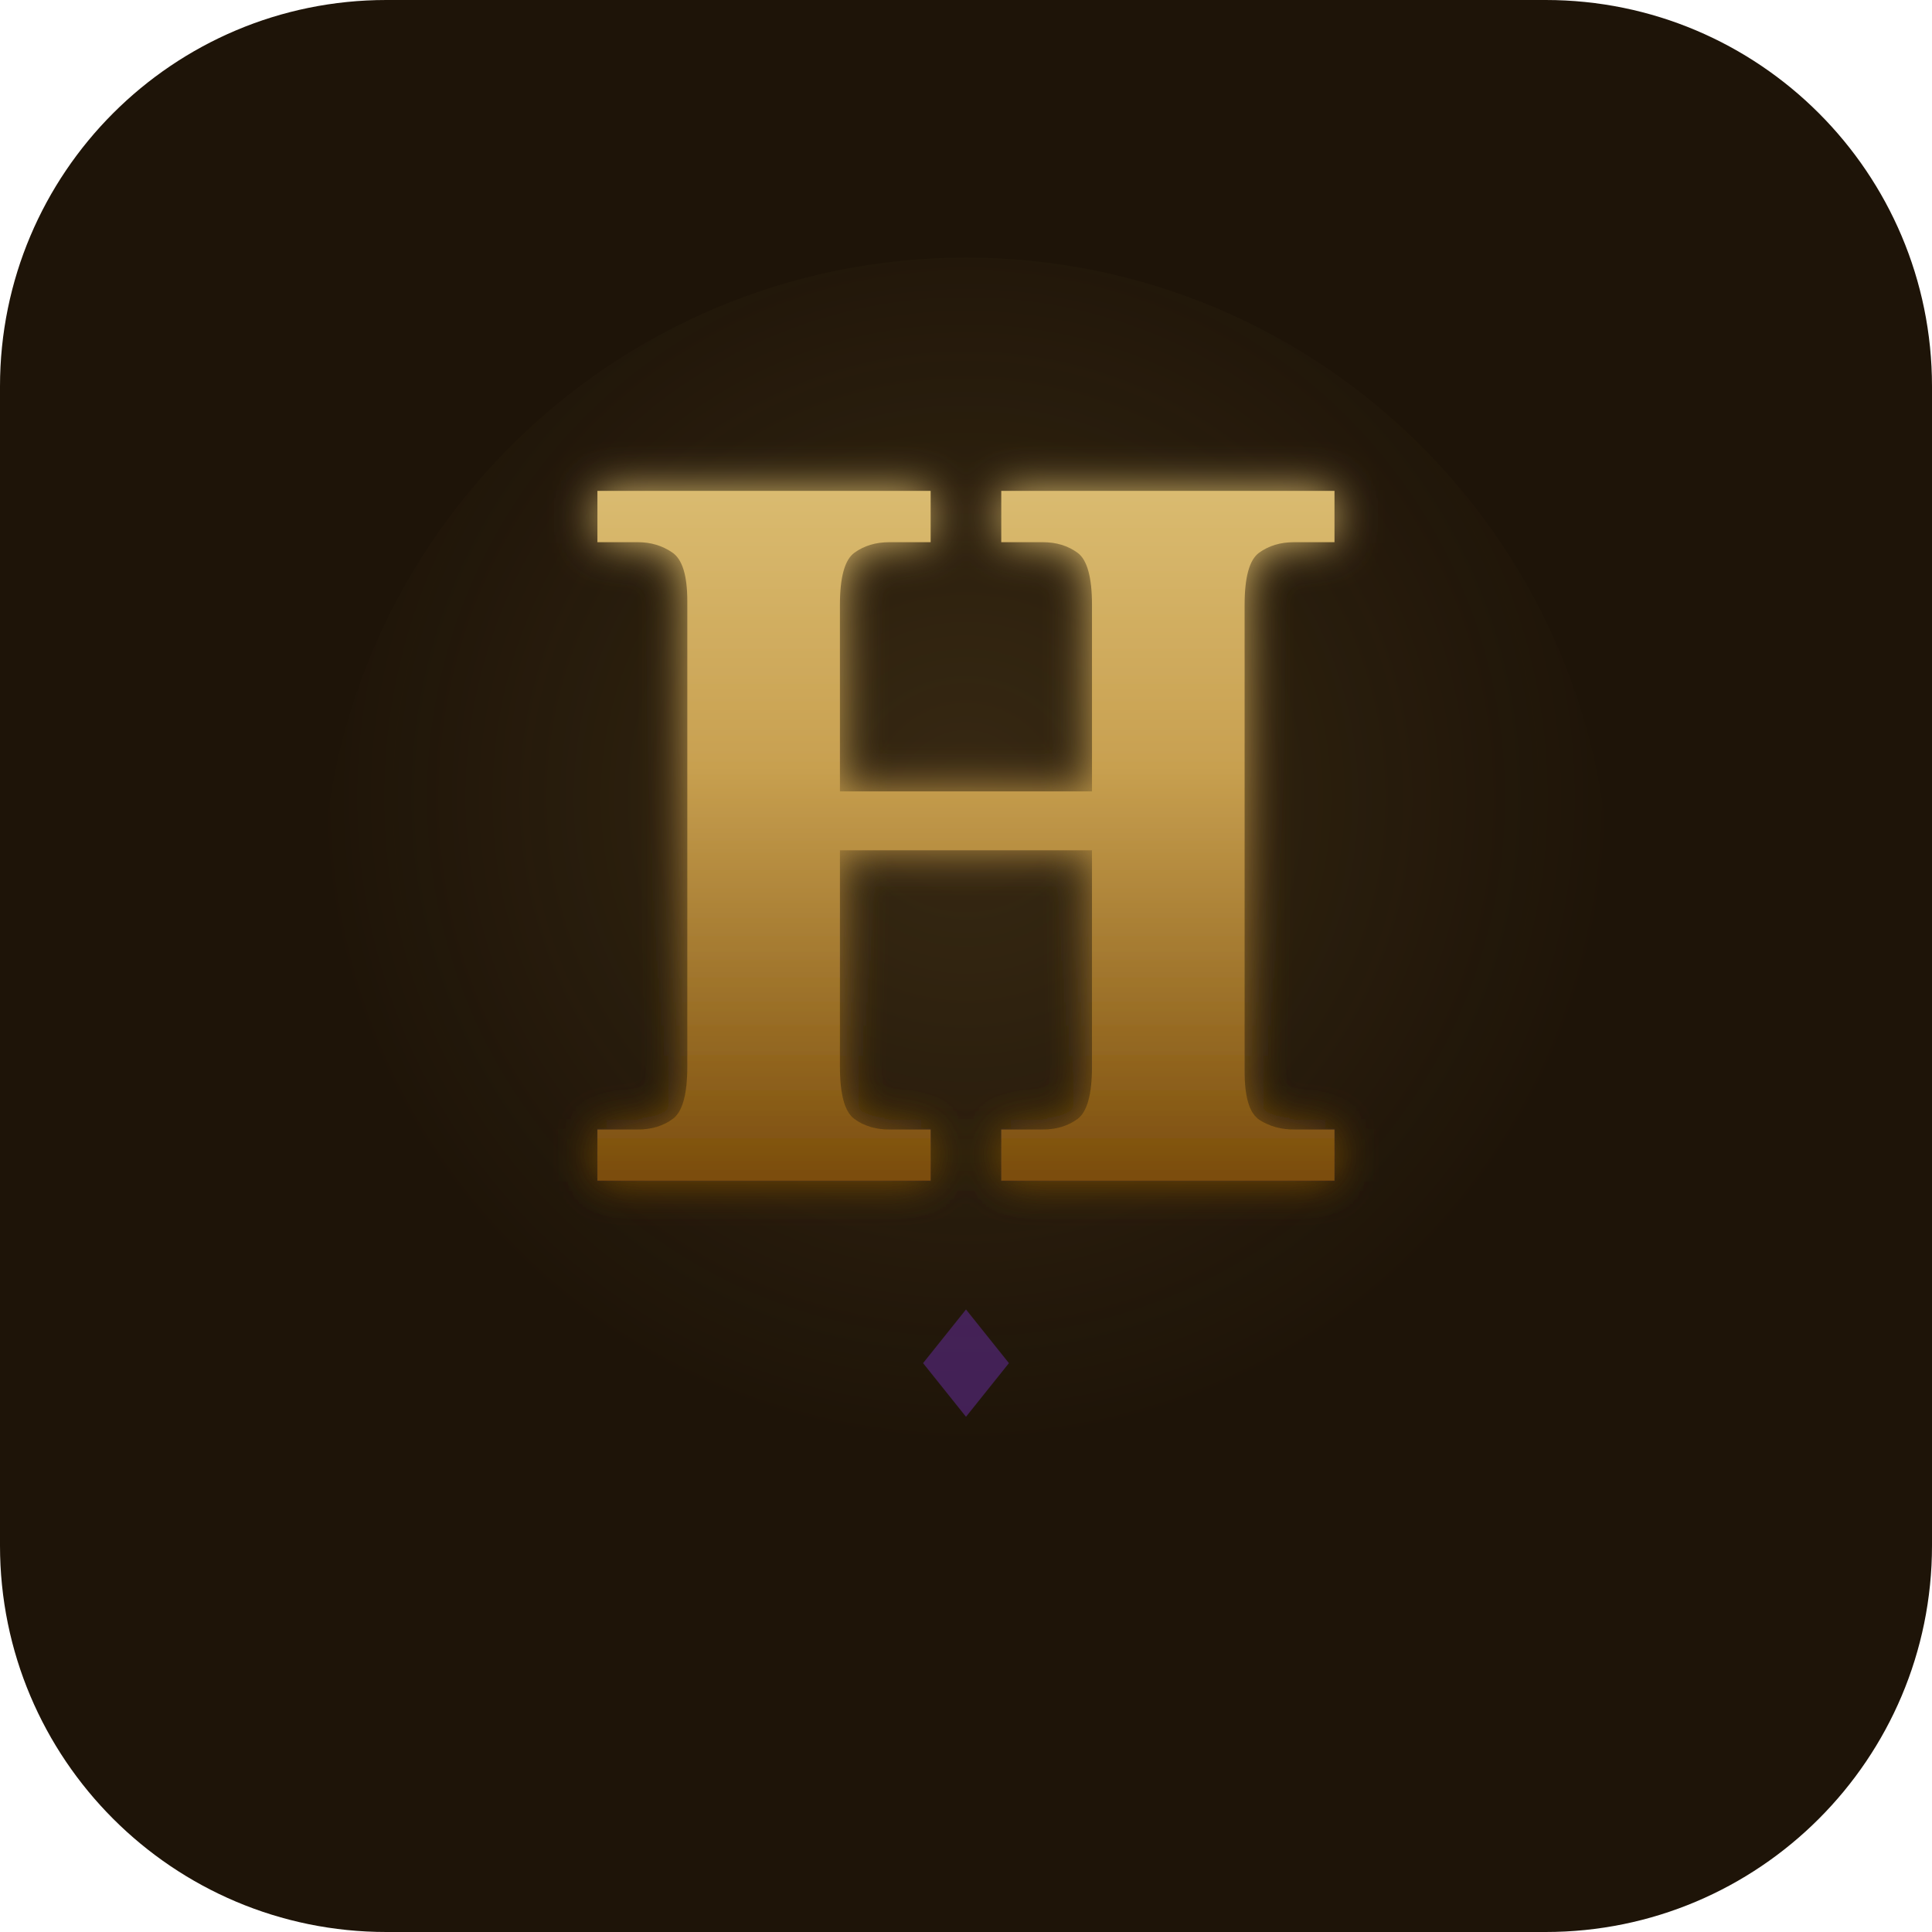
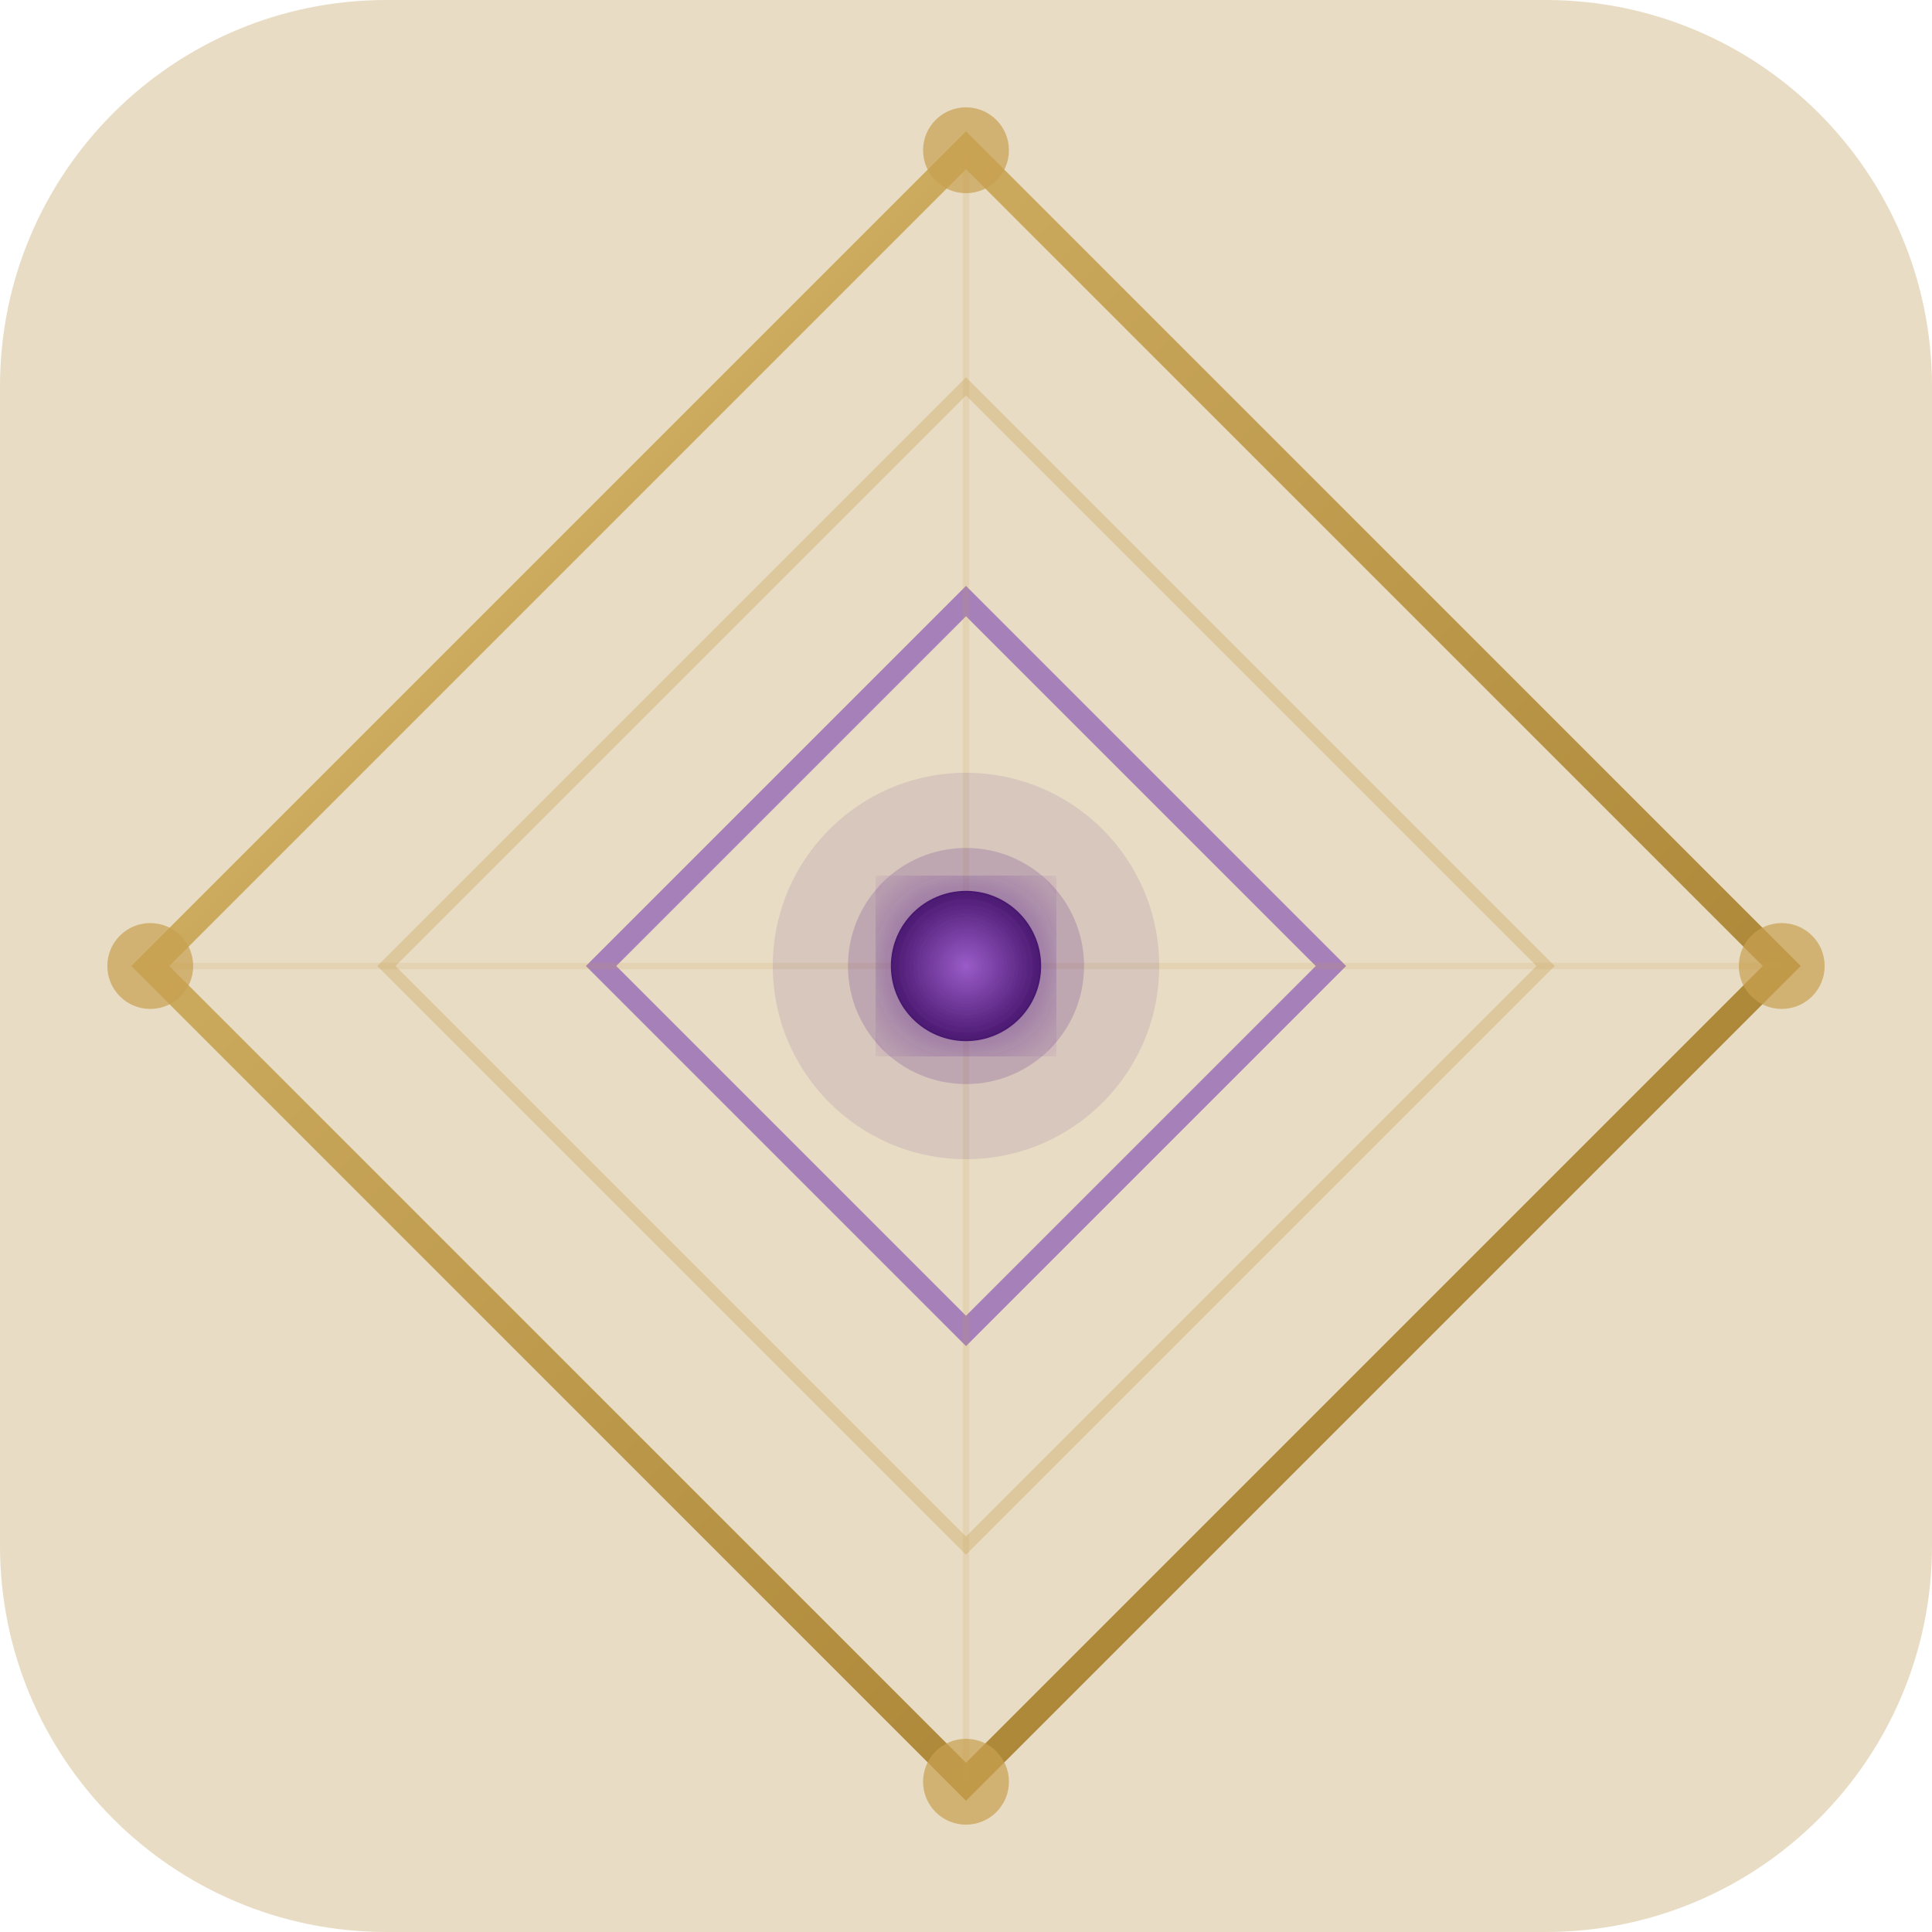
<svg xmlns="http://www.w3.org/2000/svg" width="180" height="180" viewBox="0 0 180 180">
  <defs>
-     <linearGradient id="fg" x1="0" y1="0" x2="0" y2="1">
+     <linearGradient id="outerG" x1="0" y1="0" x2="1" y2="1">
      <stop offset="0%" stop-color="#dabb70" />
-       <stop offset="40%" stop-color="#c8a050" />
-       <stop offset="100%" stop-color="#7a4c0a" />
+       <stop offset="100%" stop-color="#a07828" />
    </linearGradient>
-     <radialGradient id="fh" cx="50%" cy="42%">
-       <stop offset="0%" stop-color="#c8a050" stop-opacity="0.15" />
-       <stop offset="100%" stop-color="#c8a050" stop-opacity="0" />
+     <radialGradient id="gemG" cx="50%" cy="50%">
+       <stop offset="0%" stop-color="#9a5cc8" />
+       <stop offset="100%" stop-color="#4a1870" />
    </radialGradient>
-     <filter id="fgl">
-       <feGaussianBlur stdDeviation="2" result="b" />
+     <filter id="gemGlow">
+       <feGaussianBlur stdDeviation="4" result="b" />
      <feMerge>
        <feMergeNode in="b" />
        <feMergeNode in="SourceGraphic" />
      </feMerge>
    </filter>
  </defs>
-   <rect width="180" height="180" rx="36" fill="#1e1408" />
-   <circle cx="90" cy="84" r="60" fill="url(#fh)" />
-   <text x="90" y="110" text-anchor="middle" font-family="'Cinzel', serif" font-weight="900" font-size="90" fill="url(#fg)" filter="url(#fgl)">H</text>
-   <polygon points="90,122 94,127 90,132 86,127" fill="#5a2888" opacity="0.6" />
+   <rect width="180" height="180" rx="36" fill="#e8dcc4" />
+   <polygon points="90,14 166,90 90,166 14,90" fill="none" stroke="url(#outerG)" stroke-width="2.5" />
+   <polygon points="90,36 144,90 90,144 36,90" fill="none" stroke="#c8a050" stroke-width="1.2" opacity="0.35" />
+   <polygon points="90,56 124,90 90,124 56,90" fill="none" stroke="#7a42b0" stroke-width="2" opacity="0.6" />
+   <line x1="90" y1="14" x2="90" y2="166" stroke="#c8a050" stroke-width="0.6" opacity="0.15" />
+   <line x1="14" y1="90" x2="166" y2="90" stroke="#c8a050" stroke-width="0.6" opacity="0.15" />
+   <circle cx="90" cy="14" r="4" fill="#c8a050" opacity="0.7" />
+   <circle cx="166" cy="90" r="4" fill="#c8a050" opacity="0.7" />
+   <circle cx="90" cy="166" r="4" fill="#c8a050" opacity="0.7" />
+   <circle cx="14" cy="90" r="4" fill="#c8a050" opacity="0.7" />
+   <circle cx="90" cy="90" r="18" fill="#5a2888" opacity="0.12" />
+   <circle cx="90" cy="90" r="11" fill="#5a2888" opacity="0.2" />
+   <circle cx="90" cy="90" r="7" fill="url(#gemG)" filter="url(#gemGlow)" />
</svg>
